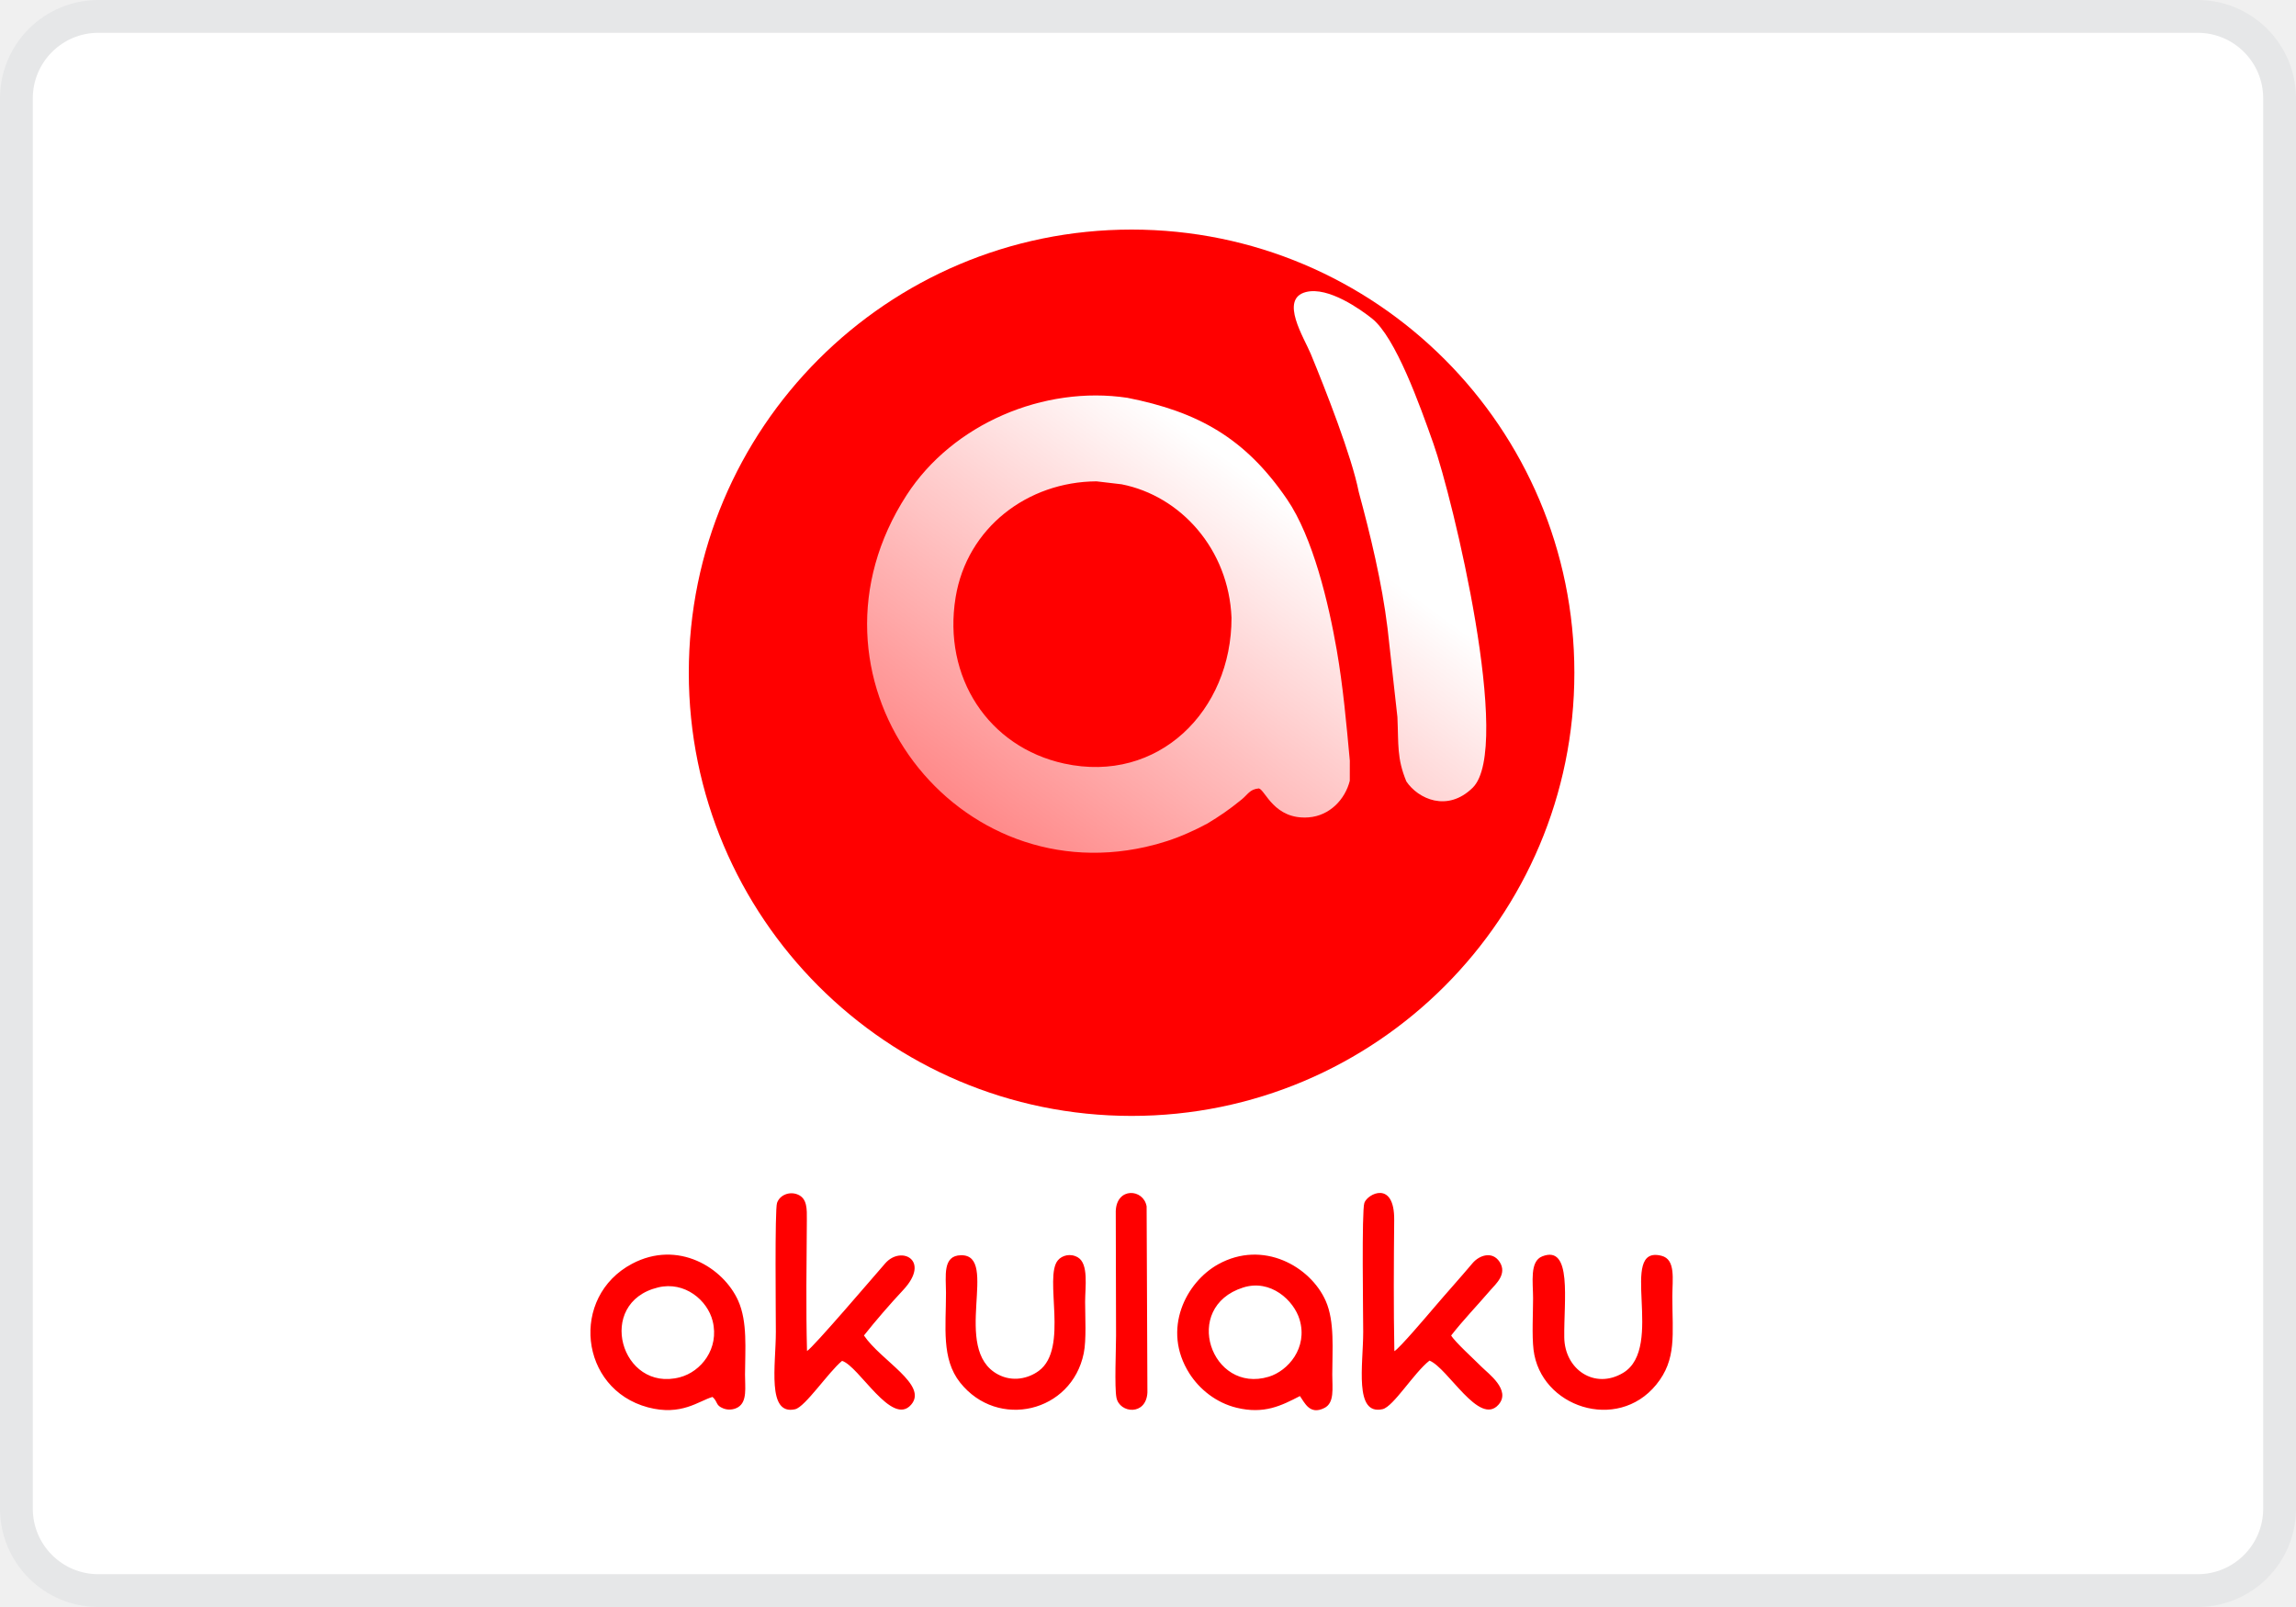
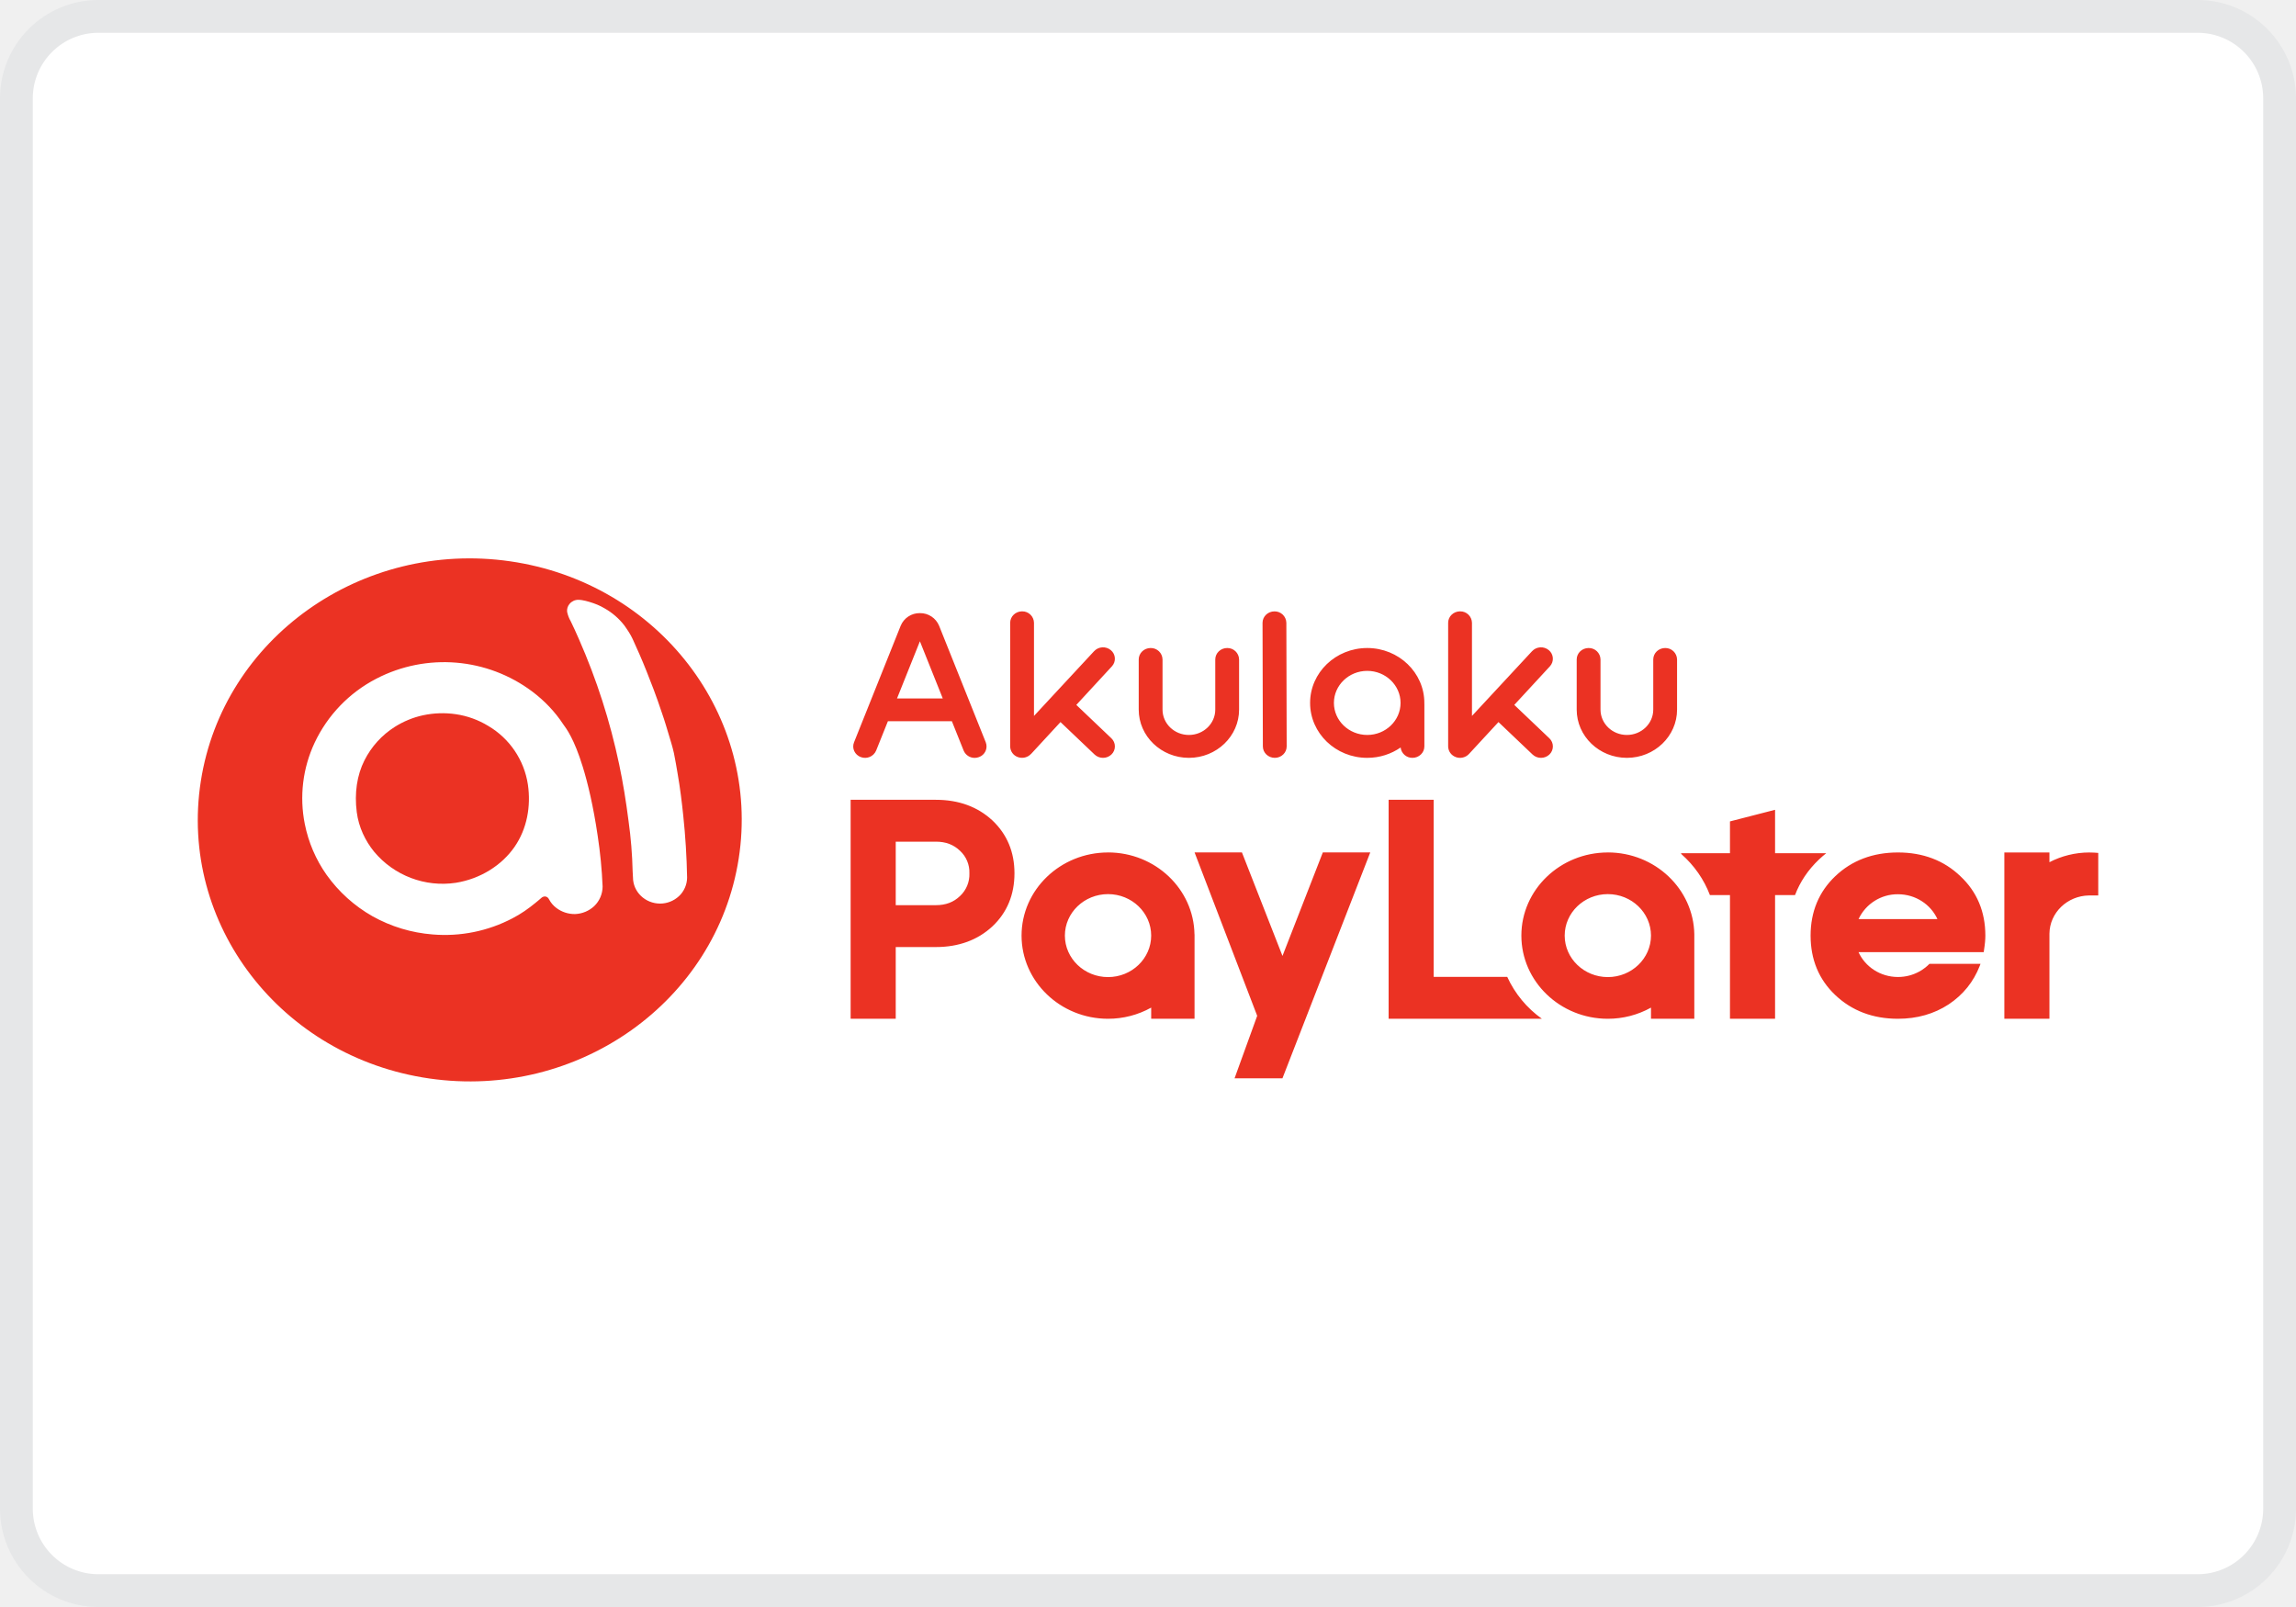
<svg xmlns="http://www.w3.org/2000/svg" width="70" height="49" viewBox="0 0 70 49" fill="none">
-   <path d="M0.5 3C0.5 1.619 1.619 0.5 3 0.5H67C68.381 0.5 69.5 1.619 69.5 3V46C69.5 47.381 68.381 48.5 67 48.5H3C1.619 48.5 0.5 47.381 0.5 46V3Z" fill="white" stroke="#E6E7E8" />
-   <g clip-path="url(#clip0_7942_21680)">
-     <path fill-rule="evenodd" clip-rule="evenodd" d="M44.243 40.721C44.613 40.246 45.036 39.81 45.443 39.335C45.594 39.159 45.964 38.849 45.719 38.476C45.496 38.137 45.099 38.274 44.895 38.516C44.498 38.987 44.108 39.416 43.714 39.879C43.526 40.099 42.659 41.123 42.511 41.199C42.485 39.88 42.494 38.521 42.506 37.201C42.517 35.975 41.69 36.399 41.596 36.679C41.512 36.924 41.561 40.087 41.561 40.613C41.561 41.615 41.277 43.165 42.151 42.968C42.482 42.893 43.106 41.859 43.582 41.487C44.15 41.717 45.1 43.501 45.688 42.829C46.077 42.384 45.367 41.877 45.17 41.677C44.965 41.469 44.349 40.91 44.243 40.721ZM26.34 40.721C26.681 40.289 27.14 39.757 27.535 39.336C28.388 38.425 27.473 37.968 26.99 38.52C26.69 38.861 24.791 41.09 24.604 41.195C24.569 39.883 24.59 38.517 24.599 37.201C24.602 36.863 24.61 36.55 24.331 36.427C24.078 36.316 23.776 36.432 23.69 36.679C23.619 36.882 23.654 40.129 23.654 40.613C23.654 41.617 23.372 43.168 24.241 42.97C24.548 42.901 25.261 41.833 25.673 41.495C26.192 41.657 27.191 43.514 27.779 42.831C28.301 42.227 26.86 41.492 26.34 40.721ZM20.066 39.255C20.876 39.06 21.57 39.647 21.727 40.28C21.937 41.121 21.375 41.825 20.729 41.995C18.932 42.469 18.141 39.717 20.066 39.255ZM21.724 42.595C21.898 42.757 21.81 42.848 22.049 42.944C22.189 43.001 22.366 42.991 22.501 42.909C22.789 42.734 22.712 42.299 22.714 41.913C22.717 41.14 22.794 40.309 22.508 39.665C22.055 38.648 20.666 37.794 19.269 38.535C17.371 39.541 17.66 42.352 19.753 42.912C20.776 43.185 21.304 42.714 21.724 42.595ZM37.9 39.259C38.739 38.992 39.449 39.652 39.623 40.239C39.877 41.1 39.271 41.8 38.681 41.979C36.93 42.509 36.009 39.86 37.9 39.259ZM39.632 42.568C39.776 42.768 39.929 43.157 40.377 42.932C40.691 42.775 40.618 42.334 40.618 41.913C40.617 41.157 40.698 40.298 40.418 39.666C39.953 38.614 38.505 37.793 37.14 38.55C36.163 39.091 35.409 40.532 36.261 41.877C36.57 42.363 37.08 42.773 37.7 42.924C38.539 43.128 39.062 42.863 39.632 42.568ZM46.754 41.154C46.963 42.904 49.301 43.68 50.493 42.223C51.128 41.447 50.985 40.689 50.986 39.53C50.986 39.005 51.096 38.403 50.656 38.291C49.305 37.947 50.781 41.088 49.483 41.862C48.621 42.377 47.703 41.762 47.691 40.778C47.676 39.661 47.94 37.948 47.02 38.308C46.631 38.46 46.74 39.097 46.74 39.584C46.74 40.041 46.702 40.723 46.754 41.154ZM33.041 41.263C33.125 40.853 33.083 40.153 33.083 39.693C33.083 39.246 33.196 38.539 32.864 38.341C32.636 38.205 32.38 38.278 32.254 38.427C31.815 38.943 32.596 41.115 31.673 41.798C31.356 42.033 30.876 42.146 30.431 41.911C28.978 41.145 30.485 38.257 29.299 38.274C28.73 38.282 28.841 38.909 28.841 39.422C28.842 40.461 28.696 41.43 29.271 42.156C30.42 43.603 32.675 43.066 33.041 41.263ZM34.038 42.617C34.134 43.098 34.947 43.176 34.982 42.457L34.958 36.785C34.864 36.243 34.044 36.19 34.017 36.927L34.026 40.721C34.026 41.128 33.975 42.297 34.038 42.617Z" fill="#FF0000" />
-     <path fill-rule="evenodd" clip-rule="evenodd" d="M34.5 7C41.956 7 47.999 13.05 47.999 20.513C47.999 27.976 41.956 34.026 34.5 34.026C27.044 34.026 21 27.976 21 20.513C21 13.05 27.044 7 34.5 7V7Z" fill="url(#paint0_radial_7942_21680)" />
-     <path fill-rule="evenodd" clip-rule="evenodd" d="M32.443 23.282C30.134 22.778 28.737 20.648 29.134 18.217C29.48 16.092 31.328 14.689 33.43 14.677L34.196 14.767C35.994 15.121 37.461 16.744 37.546 18.836C37.55 21.671 35.316 23.908 32.443 23.282ZM27.641 15.096C24.093 20.583 28.937 27.168 34.921 25.826C35.376 25.724 35.8 25.587 36.214 25.402C36.418 25.312 36.617 25.216 36.81 25.111C37.181 24.885 37.438 24.717 37.854 24.379C38.049 24.22 38.103 24.064 38.381 24.04C38.575 24.088 38.846 25.001 39.895 24.923C40.541 24.875 41.011 24.372 41.152 23.807L41.153 23.194C41.048 22.058 40.949 20.945 40.754 19.819C40.505 18.386 40.03 16.383 39.24 15.226C37.962 13.351 36.52 12.555 34.373 12.13C31.831 11.747 29.048 12.92 27.641 15.096ZM41.426 15.003C41.773 16.283 42.132 17.751 42.303 19.158L42.604 21.864C42.642 22.706 42.583 23.115 42.877 23.828C43.235 24.359 44.127 24.777 44.899 24.019C46.128 22.811 44.288 15.185 43.702 13.528C43.289 12.358 42.55 10.285 41.829 9.712C41.504 9.453 40.501 8.727 39.813 8.905C38.999 9.117 39.76 10.3 39.964 10.795C40.402 11.857 41.211 13.909 41.426 15.003Z" fill="url(#paint1_linear_7942_21680)" />
-   </g>
-   <defs>
-     <radialGradient id="paint0_radial_7942_21680" cx="0" cy="0" r="1" gradientUnits="userSpaceOnUse" gradientTransform="translate(47.4619 6.73721) rotate(-29.7903) scale(9.86733 9.87244)">
-       <stop stop-color="white" />
-       <stop offset="0.22" stop-color="#FF7F7F" />
-       <stop offset="0.502" stop-color="#FF0000" />
-       <stop offset="1" stop-color="#FF0000" />
-     </radialGradient>
-     <linearGradient id="paint1_linear_7942_21680" x1="38.699" y1="14.919" x2="21.575" y2="38.37" gradientUnits="userSpaceOnUse">
-       <stop stop-color="white" />
-       <stop offset="1" stop-color="#FF0000" />
-     </linearGradient>
-     <clipPath id="clip0_7942_21680">
-       <rect width="33" height="36" fill="white" transform="translate(18 7)" />
-     </clipPath>
-   </defs>
+   <path d="M.5 3A2.5 2.5 0 0 1 3 .5h64A2.5 2.5 0 0 1 69.5 3v43a2.5 2.5 0 0 1-2.5 2.5H3A2.5 2.5 0 0 1 .5 46V3Z" fill="#fff" stroke="#E6E7E8" />
+   <path d="M14.885 22.134a2.631 2.631 0 0 0-.982-.356 2.825 2.825 0 0 0-1.011.033c-.295.064-.59.185-.852.35a2.58 2.58 0 0 0-.93 1.026c-.227.45-.308.997-.233 1.578.06.46.258.872.529 1.205a2.72 2.72 0 0 0 2.491.948c.749-.12 1.401-.533 1.79-1.095.379-.547.506-1.236.407-1.904a2.511 2.511 0 0 0-1.209-1.785Z" fill="#EB3223" />
+   <path d="M20.697 27.328a.847.847 0 0 1-.569.224c-.458 0-.83-.358-.83-.8l-.01-.178a13.26 13.26 0 0 0-.125-1.54c-.077-.602-.17-1.18-.286-1.726a19.35 19.35 0 0 0-1.223-3.811c-.09-.202-.174-.397-.254-.554a.943.943 0 0 1-.11-.288.315.315 0 0 1 .075-.242.346.346 0 0 1 .27-.124c.136 0 .342.066.342.066.174.053.307.107.451.192a2 2 0 0 1 .609.527c.096.135.186.269.252.413.07.15.136.297.201.448.157.357.298.723.438 1.088a19 19 0 0 1 .249.705c.042.125.09.26.126.386.051.173.111.36.164.546.027.092.058.204.08.306.044.206.074.41.11.61.079.447.133.901.174 1.294a21.65 21.65 0 0 1 .117 1.888c0 .21-.093.427-.251.57Zm-2.581.301a.904.904 0 0 1-.586.242.922.922 0 0 1-.569-.187.782.782 0 0 1-.22-.258c-.059-.122-.176-.102-.231-.052-.062.057-.125.105-.19.16-.21.173-.44.334-.693.465a4.443 4.443 0 0 1-2.436.494 4.467 4.467 0 0 1-1.836-.556 4.364 4.364 0 0 1-1.399-1.263 4.058 4.058 0 0 1-.664-1.551 3.989 3.989 0 0 1 .3-2.475 4.225 4.225 0 0 1 1.88-1.953 4.483 4.483 0 0 1 4.762.396c.37.279.691.618.935.99.101.137.335.447.596 1.293.155.5.325 1.209.457 2.11a14.118 14.118 0 0 1 .15 1.547.832.832 0 0 1-.256.598Zm-2.563-10.514c-4.529-.653-8.75 2.347-9.43 6.702-.68 4.354 2.44 8.414 6.968 9.068 4.529.653 8.75-2.347 9.43-6.702.68-4.354-2.44-8.414-6.968-9.068ZM29.267 27.323c-.193.186-.433.277-.733.277h-1.225v-1.936h1.225c.3 0 .54.09.735.278a.89.89 0 0 1 .286.685.901.901 0 0 1-.288.696Zm-.733-2.936h-2.6v6.677h1.375v-2.187h1.225c.694 0 1.274-.213 1.725-.633.445-.42.67-.965.67-1.617 0-.646-.225-1.187-.671-1.609-.45-.419-1.03-.631-1.724-.631ZM49.02 29.793c-.726 0-1.316-.568-1.316-1.265 0-.698.59-1.265 1.315-1.265.726 0 1.316.567 1.316 1.265 0 .697-.59 1.265-1.316 1.265Zm0-3.8c-1.455 0-2.637 1.137-2.637 2.535 0 1.398 1.182 2.536 2.636 2.536a2.7 2.7 0 0 0 1.316-.34v.339h1.321v-2.574c-.022-1.38-1.196-2.497-2.637-2.497ZM45.952 29.786H43.71v-5.4h-1.374v6.678h4.673a3.201 3.201 0 0 1-1.057-1.278ZM33.782 29.793c-.726 0-1.316-.568-1.316-1.265 0-.698.59-1.265 1.316-1.265.725 0 1.315.567 1.315 1.265 0 .697-.59 1.265-1.315 1.265Zm0-3.8c-1.454 0-2.637 1.137-2.637 2.535 0 1.398 1.183 2.536 2.637 2.536a2.7 2.7 0 0 0 1.315-.34v.339h1.322v-2.574h-.002c-.021-1.38-1.195-2.497-2.635-2.497ZM55.679 26.015h-1.561v-1.323l-1.375.354v.97h-1.496l.02.032c.384.34.683.765.865 1.245h.611v3.77h1.375v-3.77h.608c.155-.408.399-.77.73-1.085.072-.068.146-.132.223-.193ZM39.1 29.148l-1.236-3.156H36.42l1.909 4.982-.69 1.905h1.46l2.677-6.887H40.33L39.1 29.148ZM28.046 19.554l.697 1.743h-1.395l.698-1.743Zm-1.801 3.531a.366.366 0 0 0 .467-.2l.358-.893h1.951l.358.894a.362.362 0 0 0 .337.223.372.372 0 0 0 .13-.024.344.344 0 0 0 .208-.45l-1.422-3.553a.624.624 0 0 0-.586-.387.624.624 0 0 0-.587.387l-1.422 3.554c-.072.18.022.38.208.45ZM38.866 23.108c.2 0 .363-.157.362-.35l-.01-3.768a.356.356 0 0 0-.363-.348c-.201 0-.363.157-.363.35l.01 3.768c.001.193.164.348.364.348ZM31.434 22.99l.898-.973 1.04.99a.37.37 0 0 0 .256.101.37.37 0 0 0 .257-.102.34.34 0 0 0 0-.493L32.821 21.5l-.007-.006 1.087-1.178a.34.34 0 0 0-.034-.492.373.373 0 0 0-.512.033l-1.831 1.973v-2.84a.356.356 0 0 0-.363-.349c-.2 0-.363.156-.363.349v3.768a.35.35 0 0 0 .235.327.374.374 0 0 0 .401-.097ZM36.247 23.108c.844 0 1.53-.66 1.53-1.471v-1.53a.356.356 0 0 0-.363-.348c-.2 0-.363.156-.363.349v1.529c0 .427-.36.773-.804.773-.444 0-.804-.346-.804-.773v-1.53a.356.356 0 0 0-.363-.348c-.2 0-.363.156-.363.349v1.529c0 .811.686 1.471 1.53 1.471ZM41.684 20.456c.56 0 1.016.439 1.016.977 0 .54-.456.977-1.016.977s-1.016-.438-1.016-.977c0-.538.456-.977 1.016-.977Zm0 2.652c.38 0 .731-.117 1.018-.316a.358.358 0 0 0 .36.316c.201 0 .364-.156.364-.349v-1.286l-.001-.013v-.027c0-.924-.78-1.674-1.741-1.674-.962 0-1.742.75-1.742 1.674 0 .925.78 1.675 1.742 1.675ZM44.386 23.086a.374.374 0 0 0 .401-.097l.898-.972 1.04.99a.37.37 0 0 0 .256.101.37.37 0 0 0 .257-.102.34.34 0 0 0 0-.493L46.174 21.5l-.007-.006 1.087-1.178a.34.34 0 0 0-.034-.492.373.373 0 0 0-.512.033l-1.831 1.973v-2.84a.356.356 0 0 0-.363-.349c-.2 0-.363.156-.363.349v3.768a.35.35 0 0 0 .235.327ZM49.6 23.108c.844 0 1.53-.66 1.53-1.471v-1.53a.356.356 0 0 0-.363-.348c-.2 0-.363.156-.363.349v1.529c0 .427-.36.773-.804.773-.444 0-.804-.346-.804-.773v-1.53a.356.356 0 0 0-.363-.348c-.2 0-.363.156-.363.349v1.529c0 .811.686 1.471 1.53 1.471ZM57.865 27.267c.538 0 1 .312 1.203.758h-2.405a1.314 1.314 0 0 1 1.202-.758Zm0-1.274c-.763 0-1.406.243-1.91.722-.5.475-.754 1.085-.754 1.813 0 .73.253 1.34.753 1.813.505.48 1.148.723 1.911.723.581 0 1.102-.148 1.547-.44.439-.292.757-.687.946-1.173l.024-.063h-1.559v.002a1.306 1.306 0 0 1-.119.108l-.013.01a1.117 1.117 0 0 1-.09.064l-.018.012c-.024.014-.047.029-.072.042-.19.104-.41.164-.646.164-.538 0-1-.312-1.203-.758h3.817l.01-.07c.028-.174.04-.316.04-.434 0-.729-.257-1.34-.761-1.811-.5-.48-1.14-.724-1.903-.724ZM63.707 25.993c-.443 0-.86.108-1.224.297v-.297h-1.375v5.07h1.375V28.47c.006-.638.542-1.155 1.203-1.166h.285v-1.297a2.694 2.694 0 0 0-.264-.013Z" fill="#EB3223" />
</svg>
